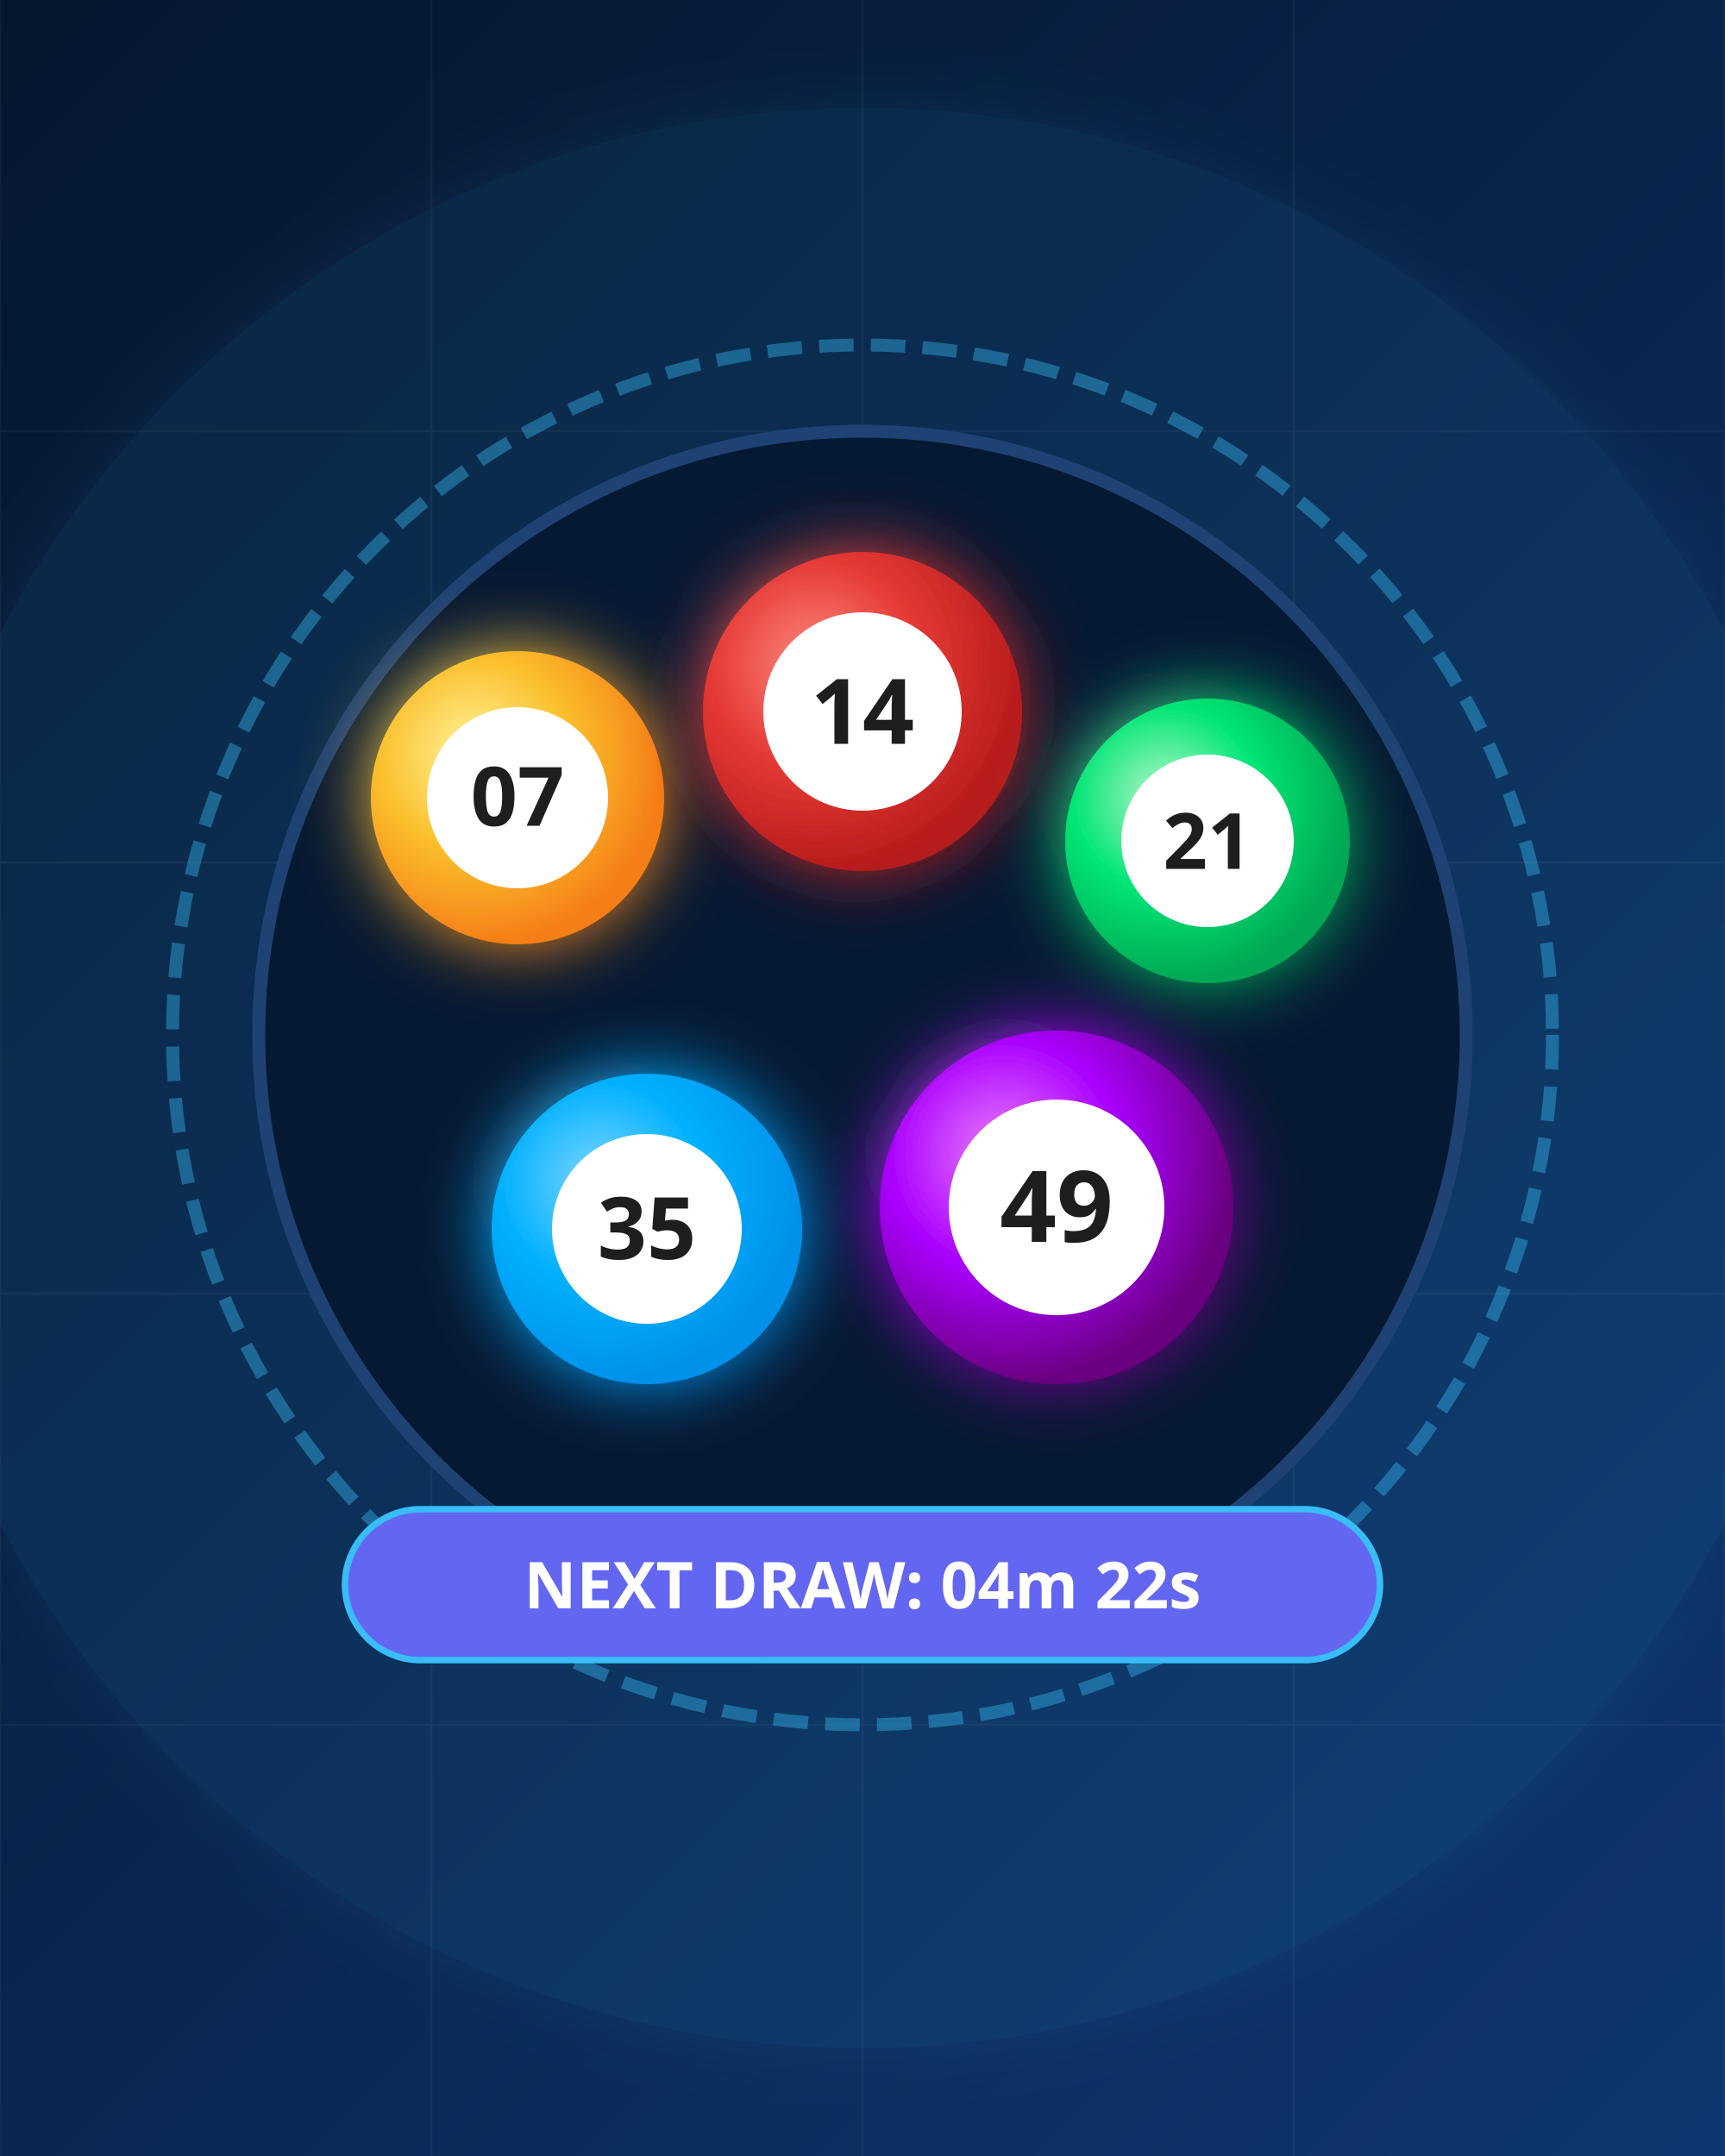
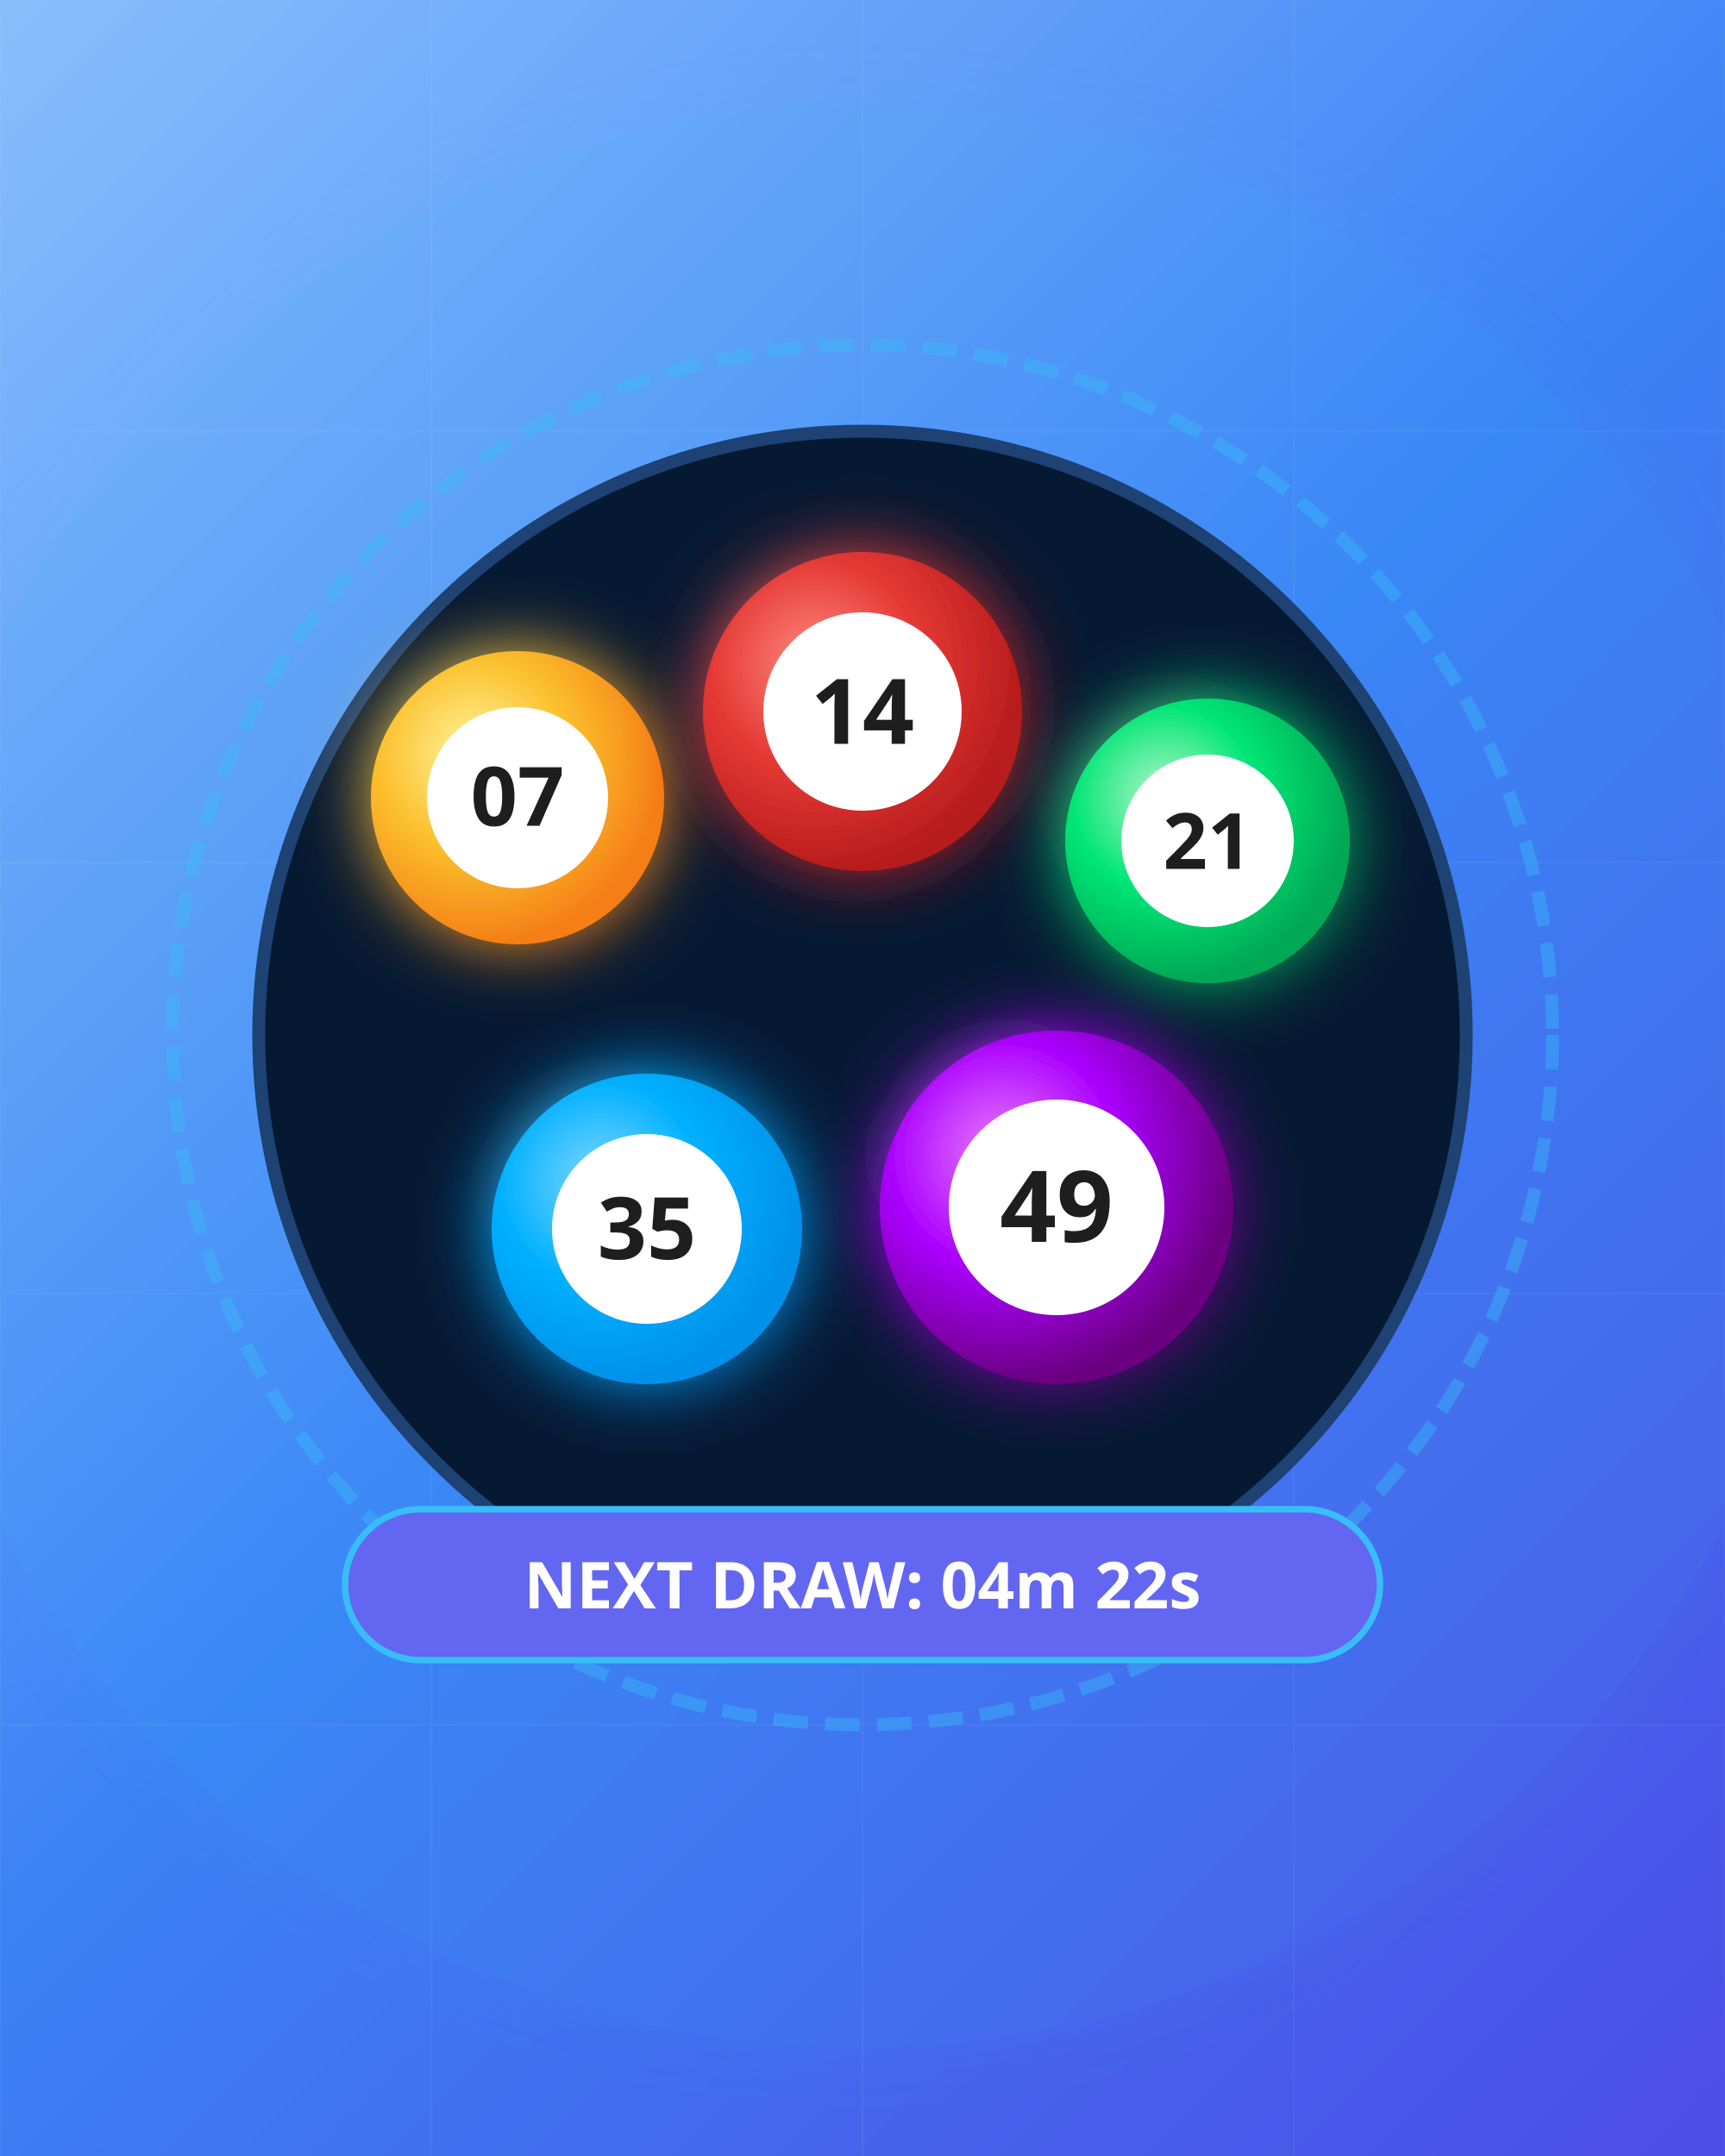
<svg xmlns="http://www.w3.org/2000/svg" viewBox="0 0 1000 1000" width="800" height="1000" preserveAspectRatio="xMidYMid slice">
  <defs>
    <linearGradient id="bgGrad" x1="0%" y1="0%" x2="100%" y2="100%">
-       <stop offset="0%" stop-color="#05152b" />
-       <stop offset="50%" stop-color="#09254d" />
-       <stop offset="100%" stop-color="#0e3975" />
+       <stop offset="0%" stop-color="#93C5FD" />
+       <stop offset="50%" stop-color="#3B82F6" />
+       <stop offset="100%" stop-color="#4F46E5" />
    </linearGradient>
    <linearGradient id="curveGlow" x1="0%" y1="0%" x2="0%" y2="100%">
      <stop offset="0%" stop-color="#38BDF8" stop-opacity="0.6" />
      <stop offset="100%" stop-color="#38BDF8" stop-opacity="0" />
    </linearGradient>
    <linearGradient id="goldGradient" x1="0%" y1="0%" x2="100%" y2="100%">
      <stop offset="0%" stop-color="#FFF176" />
      <stop offset="50%" stop-color="#FFD700" />
      <stop offset="100%" stop-color="#FFA000" />
    </linearGradient>
    <radialGradient id="neonCenterGlow" cx="50%" cy="50%" r="50%">
      <stop offset="0%" stop-color="#38BDF8" stop-opacity="0.8" />
      <stop offset="100%" stop-color="#38BDF8" stop-opacity="0.1" />
    </radialGradient>
    <radialGradient id="ballGold" cx="35%" cy="35%" r="65%">
      <stop offset="0%" stop-color="#FFF59D" />
      <stop offset="50%" stop-color="#FBC02D" />
      <stop offset="100%" stop-color="#F57F17" />
    </radialGradient>
    <radialGradient id="ballRed" cx="35%" cy="35%" r="65%">
      <stop offset="0%" stop-color="#FF8A80" />
      <stop offset="50%" stop-color="#E53935" />
      <stop offset="100%" stop-color="#B71C1C" />
    </radialGradient>
    <radialGradient id="ballGreen" cx="35%" cy="35%" r="65%">
      <stop offset="0%" stop-color="#B9F6CA" />
      <stop offset="50%" stop-color="#00E676" />
      <stop offset="100%" stop-color="#00A854" />
    </radialGradient>
    <radialGradient id="ballBlue" cx="35%" cy="35%" r="65%">
      <stop offset="0%" stop-color="#80D8FF" />
      <stop offset="50%" stop-color="#00B0FF" />
      <stop offset="100%" stop-color="#0091EA" />
    </radialGradient>
    <radialGradient id="ballPurple" cx="35%" cy="35%" r="65%">
      <stop offset="0%" stop-color="#EA80FC" />
      <stop offset="50%" stop-color="#AA00FF" />
      <stop offset="100%" stop-color="#6A0080" />
    </radialGradient>
    <filter id="dropGlow" x="-30%" y="-30%" width="160%" height="160%">
      <feGaussianBlur stdDeviation="16" result="blur" />
      <feComposite in="SourceGraphic" in2="blur" operator="over" />
    </filter>
  </defs>
  <rect width="1000" height="1000" fill="url(#bgGrad)" />
  <circle cx="500" cy="500" r="450" fill="#38BDF8" opacity="0.08" filter="url(#dropGlow)" />
  <g stroke="#FFFFFF" stroke-width="1" opacity="0.04">
    <line x1="100" y1="0" x2="100" y2="1000" />
    <line x1="300" y1="0" x2="300" y2="1000" />
    <line x1="500" y1="0" x2="500" y2="1000" />
    <line x1="700" y1="0" x2="700" y2="1000" />
    <line x1="900" y1="0" x2="900" y2="1000" />
    <line x1="0" y1="200" x2="1000" y2="200" />
    <line x1="0" y1="400" x2="1000" y2="400" />
    <line x1="0" y1="600" x2="1000" y2="600" />
    <line x1="0" y1="800" x2="1000" y2="800" />
  </g>
  <g transform="translate(500, 480)">
    <circle cx="0" cy="0" r="320" fill="none" stroke="#38BDF8" stroke-width="6" opacity="0.4" stroke-dasharray="16,8" />
    <circle cx="0" cy="0" r="280" fill="#061933" stroke="#1d4273" stroke-width="6" />
    <g transform="translate(-160, -110)">
      <circle cx="0" cy="0" r="68" fill="url(#ballGold)" filter="url(#dropGlow)" />
      <circle cx="0" cy="0" r="42" fill="#FFFFFF" />
      <text x="0" y="13" font-family="'Outfit', sans-serif" font-size="38" font-weight="900" fill="#1e1e1e" text-anchor="middle">07</text>
    </g>
    <g transform="translate(0, -150)">
      <circle cx="0" cy="0" r="74" fill="url(#ballRed)" filter="url(#dropGlow)" />
      <circle cx="0" cy="0" r="46" fill="#FFFFFF" />
      <text x="0" y="15" font-family="'Outfit', sans-serif" font-size="42" font-weight="900" fill="#1e1e1e" text-anchor="middle">14</text>
    </g>
    <g transform="translate(160, -90)">
      <circle cx="0" cy="0" r="66" fill="url(#ballGreen)" filter="url(#dropGlow)" />
      <circle cx="0" cy="0" r="40" fill="#FFFFFF" />
      <text x="0" y="13" font-family="'Outfit', sans-serif" font-size="36" font-weight="900" fill="#1e1e1e" text-anchor="middle">21</text>
    </g>
    <g transform="translate(-100, 90)">
      <circle cx="0" cy="0" r="72" fill="url(#ballBlue)" filter="url(#dropGlow)" />
      <circle cx="0" cy="0" r="44" fill="#FFFFFF" />
      <text x="0" y="14" font-family="'Outfit', sans-serif" font-size="40" font-weight="900" fill="#1e1e1e" text-anchor="middle">35</text>
    </g>
    <g transform="translate(90, 80)">
      <circle cx="0" cy="0" r="82" fill="url(#ballPurple)" filter="url(#dropGlow)" />
      <circle cx="0" cy="0" r="50" fill="#FFFFFF" />
      <text x="0" y="16" font-family="'Outfit', sans-serif" font-size="46" font-weight="900" fill="#1e1e1e" text-anchor="middle">49</text>
    </g>
    <rect x="-240" y="220" width="480" height="70" rx="35" fill="#6366F1" stroke="#38BDF8" stroke-width="3" />
    <text x="0" y="266" font-family="'Outfit', sans-serif" font-size="30" font-weight="900" fill="#FFFFFF" text-anchor="middle">NEXT DRAW: 04m 22s</text>
  </g>
</svg>
